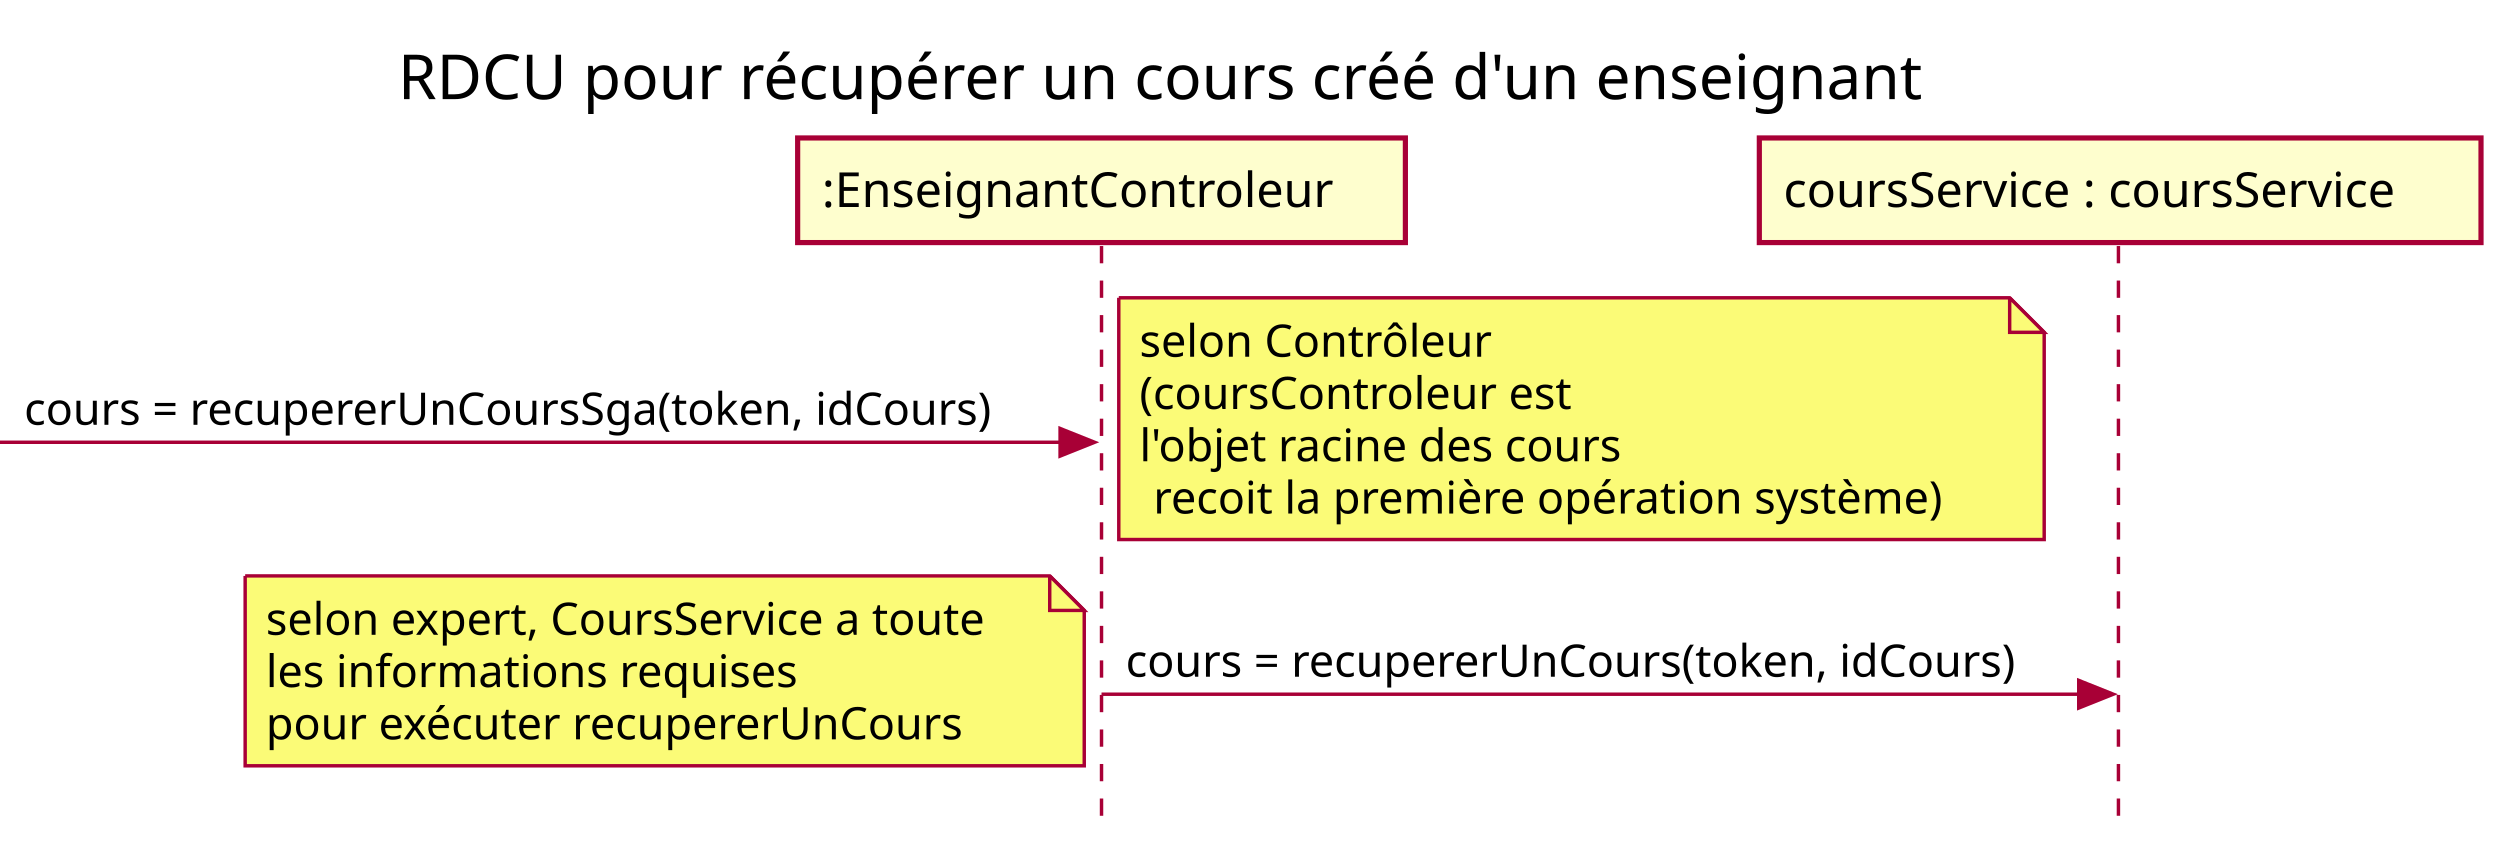
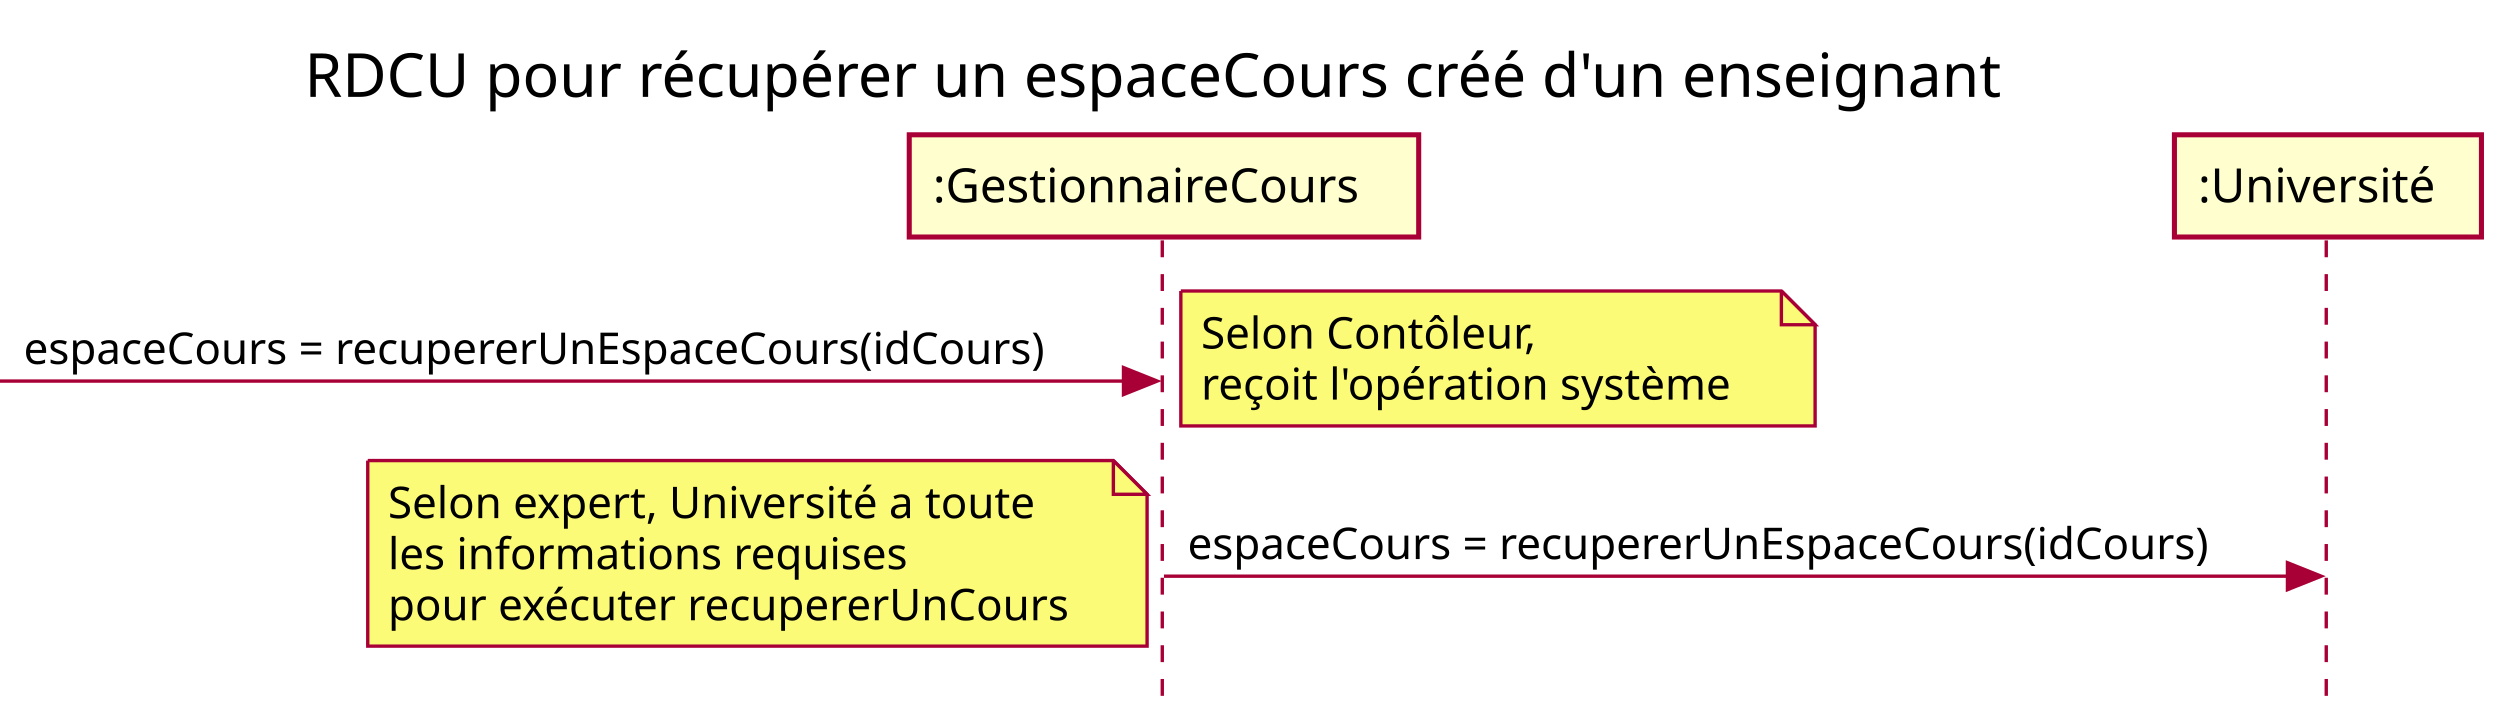
- <svg xmlns="http://www.w3.org/2000/svg" contentScriptType="application/ecmascript" contentStyleType="text/css" height="244px" preserveAspectRatio="none" style="width:724px;height:244px;background:#FFFFFF;" version="1.1" viewBox="0 0 724 244" width="724px" zoomAndPan="magnify">
+ <svg xmlns="http://www.w3.org/2000/svg" contentScriptType="application/ecmascript" contentStyleType="text/css" height="213px" preserveAspectRatio="none" style="width:741px;height:213px;background:#FFFFFF;" version="1.1" viewBox="0 0 741 213" width="741px" zoomAndPan="magnify">
  <defs />
  <g>
-     <text fill="#000000" font-family="Verdana" font-size="18" lengthAdjust="spacing" textLength="493" x="115.25" y="28.708">RDCU pour récupérer un cours créé d'un enseignant</text>
-     <line style="stroke:#A80036;stroke-width:1.0;stroke-dasharray:5.0,5.0;" x1="319" x2="319" y1="71.25" y2="237.18" />
-     <line style="stroke:#A80036;stroke-width:1.0;stroke-dasharray:5.0,5.0;" x1="613.5" x2="613.5" y1="71.25" y2="237.18" />
-     <rect fill="#FEFECE" height="30.297" style="stroke:#A80036;stroke-width:1.5;" width="176" x="231" y="39.953" />
-     <text fill="#000000" font-family="Verdana" font-size="14" lengthAdjust="spacing" textLength="162" x="238" y="59.948">:EnseignantControleur</text>
-     <rect fill="#FEFECE" height="30.297" style="stroke:#A80036;stroke-width:1.5;" width="209" x="509.5" y="39.953" />
-     <text fill="#000000" font-family="Verdana" font-size="14" lengthAdjust="spacing" textLength="195" x="516.5" y="59.948">coursService : coursService</text>
-     <polygon fill="#A80036" points="307,124.082,317,128.082,307,132.082" style="stroke:#A80036;stroke-width:1.0;" />
-     <line style="stroke:#A80036;stroke-width:1.0;" x1="0" x2="313" y1="128.082" y2="128.082" />
-     <text fill="#000000" font-family="Verdana" font-size="13" lengthAdjust="spacing" textLength="295" x="7" y="123.016">cours = recupererUnCoursSga(token, idCours)</text>
-     <path d="M324,86.25 L324,156.25 L592,156.25 L592,96.25 L582,86.25 L324,86.25 " fill="#FBFB77" style="stroke:#A80036;stroke-width:1.0;" />
-     <path d="M582,86.25 L582,96.25 L592,96.25 L582,86.25 " fill="#FBFB77" style="stroke:#A80036;stroke-width:1.0;" />
-     <text fill="#000000" font-family="Verdana" font-size="13" lengthAdjust="spacing" textLength="105" x="330" y="103.317">selon Contrôleur</text>
-     <text fill="#000000" font-family="Verdana" font-size="13" lengthAdjust="spacing" textLength="131" x="330" y="118.45">(coursControleur est</text>
-     <text fill="#000000" font-family="Verdana" font-size="13" lengthAdjust="spacing" textLength="147" x="330" y="133.583">l'objet racine des cours</text>
-     <text fill="#000000" font-family="Verdana" font-size="13" lengthAdjust="spacing" textLength="243" x="334" y="148.715">recoit la première opération système)</text>
-     <polygon fill="#A80036" points="602,197.047,612,201.047,602,205.047" style="stroke:#A80036;stroke-width:1.0;" />
-     <line style="stroke:#A80036;stroke-width:1.0;" x1="319" x2="608" y1="201.047" y2="201.047" />
-     <text fill="#000000" font-family="Verdana" font-size="13" lengthAdjust="spacing" textLength="271" x="326" y="195.981">cours = recupererUnCours(token, idCours)</text>
-     <path d="M71,166.781 L71,221.781 L314,221.781 L314,176.781 L304,166.781 L71,166.781 " fill="#FBFB77" style="stroke:#A80036;stroke-width:1.0;" />
-     <path d="M304,166.781 L304,176.781 L314,176.781 L304,166.781 " fill="#FBFB77" style="stroke:#A80036;stroke-width:1.0;" />
-     <text fill="#000000" font-family="Verdana" font-size="13" lengthAdjust="spacing" textLength="222" x="77" y="183.848">selon expert, CoursService a toute</text>
-     <text fill="#000000" font-family="Verdana" font-size="13" lengthAdjust="spacing" textLength="161" x="77" y="198.981">les informations requises</text>
-     <text fill="#000000" font-family="Verdana" font-size="13" lengthAdjust="spacing" textLength="210" x="77" y="214.114">pour exécuter recupererUnCours</text>
+     <text fill="#000000" font-family="Verdana" font-size="18" lengthAdjust="spacing" textLength="560" x="90.25" y="28.708">RDCU pour récupérer un espaceCours créé d'un enseignant</text>
+     <line style="stroke:#A80036;stroke-width:1.0;stroke-dasharray:5.0,5.0;" x1="344.5" x2="344.5" y1="71.25" y2="206.914" />
+     <line style="stroke:#A80036;stroke-width:1.0;stroke-dasharray:5.0,5.0;" x1="689.5" x2="689.5" y1="71.25" y2="206.914" />
+     <rect fill="#FEFECE" height="30.297" style="stroke:#A80036;stroke-width:1.5;" width="151" x="269.5" y="39.953" />
+     <text fill="#000000" font-family="Verdana" font-size="14" lengthAdjust="spacing" textLength="137" x="276.5" y="59.948">:GestionnaireCours</text>
+     <rect fill="#FEFECE" height="30.297" style="stroke:#A80036;stroke-width:1.5;" width="91" x="644.5" y="39.953" />
+     <text fill="#000000" font-family="Verdana" font-size="14" lengthAdjust="spacing" textLength="77" x="651.5" y="59.948">:Université</text>
+     <polygon fill="#A80036" points="333,108.949,343,112.949,333,116.949" style="stroke:#A80036;stroke-width:1.0;" />
+     <line style="stroke:#A80036;stroke-width:1.0;" x1="0" x2="339" y1="112.949" y2="112.949" />
+     <text fill="#000000" font-family="Verdana" font-size="13" lengthAdjust="spacing" textLength="321" x="7" y="107.883">espaceCours = recupererUnEspaceCours(idCours)</text>
+     <path d="M350,86.25 L350,126.25 L538,126.25 L538,96.25 L528,86.25 L350,86.25 " fill="#FBFB77" style="stroke:#A80036;stroke-width:1.0;" />
+     <path d="M528,86.25 L528,96.25 L538,96.25 L528,86.25 " fill="#FBFB77" style="stroke:#A80036;stroke-width:1.0;" />
+     <text fill="#000000" font-family="Verdana" font-size="13" lengthAdjust="spacing" textLength="105" x="356" y="103.317">Selon Contôleur,</text>
+     <text fill="#000000" font-family="Verdana" font-size="13" lengthAdjust="spacing" textLength="167" x="356" y="118.45">reçoit l'opération système</text>
+     <polygon fill="#A80036" points="678,166.781,688,170.781,678,174.781" style="stroke:#A80036;stroke-width:1.0;" />
+     <line style="stroke:#A80036;stroke-width:1.0;" x1="345" x2="684" y1="170.781" y2="170.781" />
+     <text fill="#000000" font-family="Verdana" font-size="13" lengthAdjust="spacing" textLength="321" x="352" y="165.715">espaceCours = recupererUnEspaceCours(idCours)</text>
+     <path d="M109,136.516 L109,191.516 L340,191.516 L340,146.516 L330,136.516 L109,136.516 " fill="#FBFB77" style="stroke:#A80036;stroke-width:1.0;" />
+     <path d="M330,136.516 L330,146.516 L340,146.516 L330,136.516 " fill="#FBFB77" style="stroke:#A80036;stroke-width:1.0;" />
+     <text fill="#000000" font-family="Verdana" font-size="13" lengthAdjust="spacing" textLength="203" x="115" y="153.583">Selon expert, Université a toute</text>
+     <text fill="#000000" font-family="Verdana" font-size="13" lengthAdjust="spacing" textLength="161" x="115" y="168.715">les informations requises</text>
+     <text fill="#000000" font-family="Verdana" font-size="13" lengthAdjust="spacing" textLength="210" x="115" y="183.848">pour exécuter recupererUnCours</text>
  </g>
</svg>
